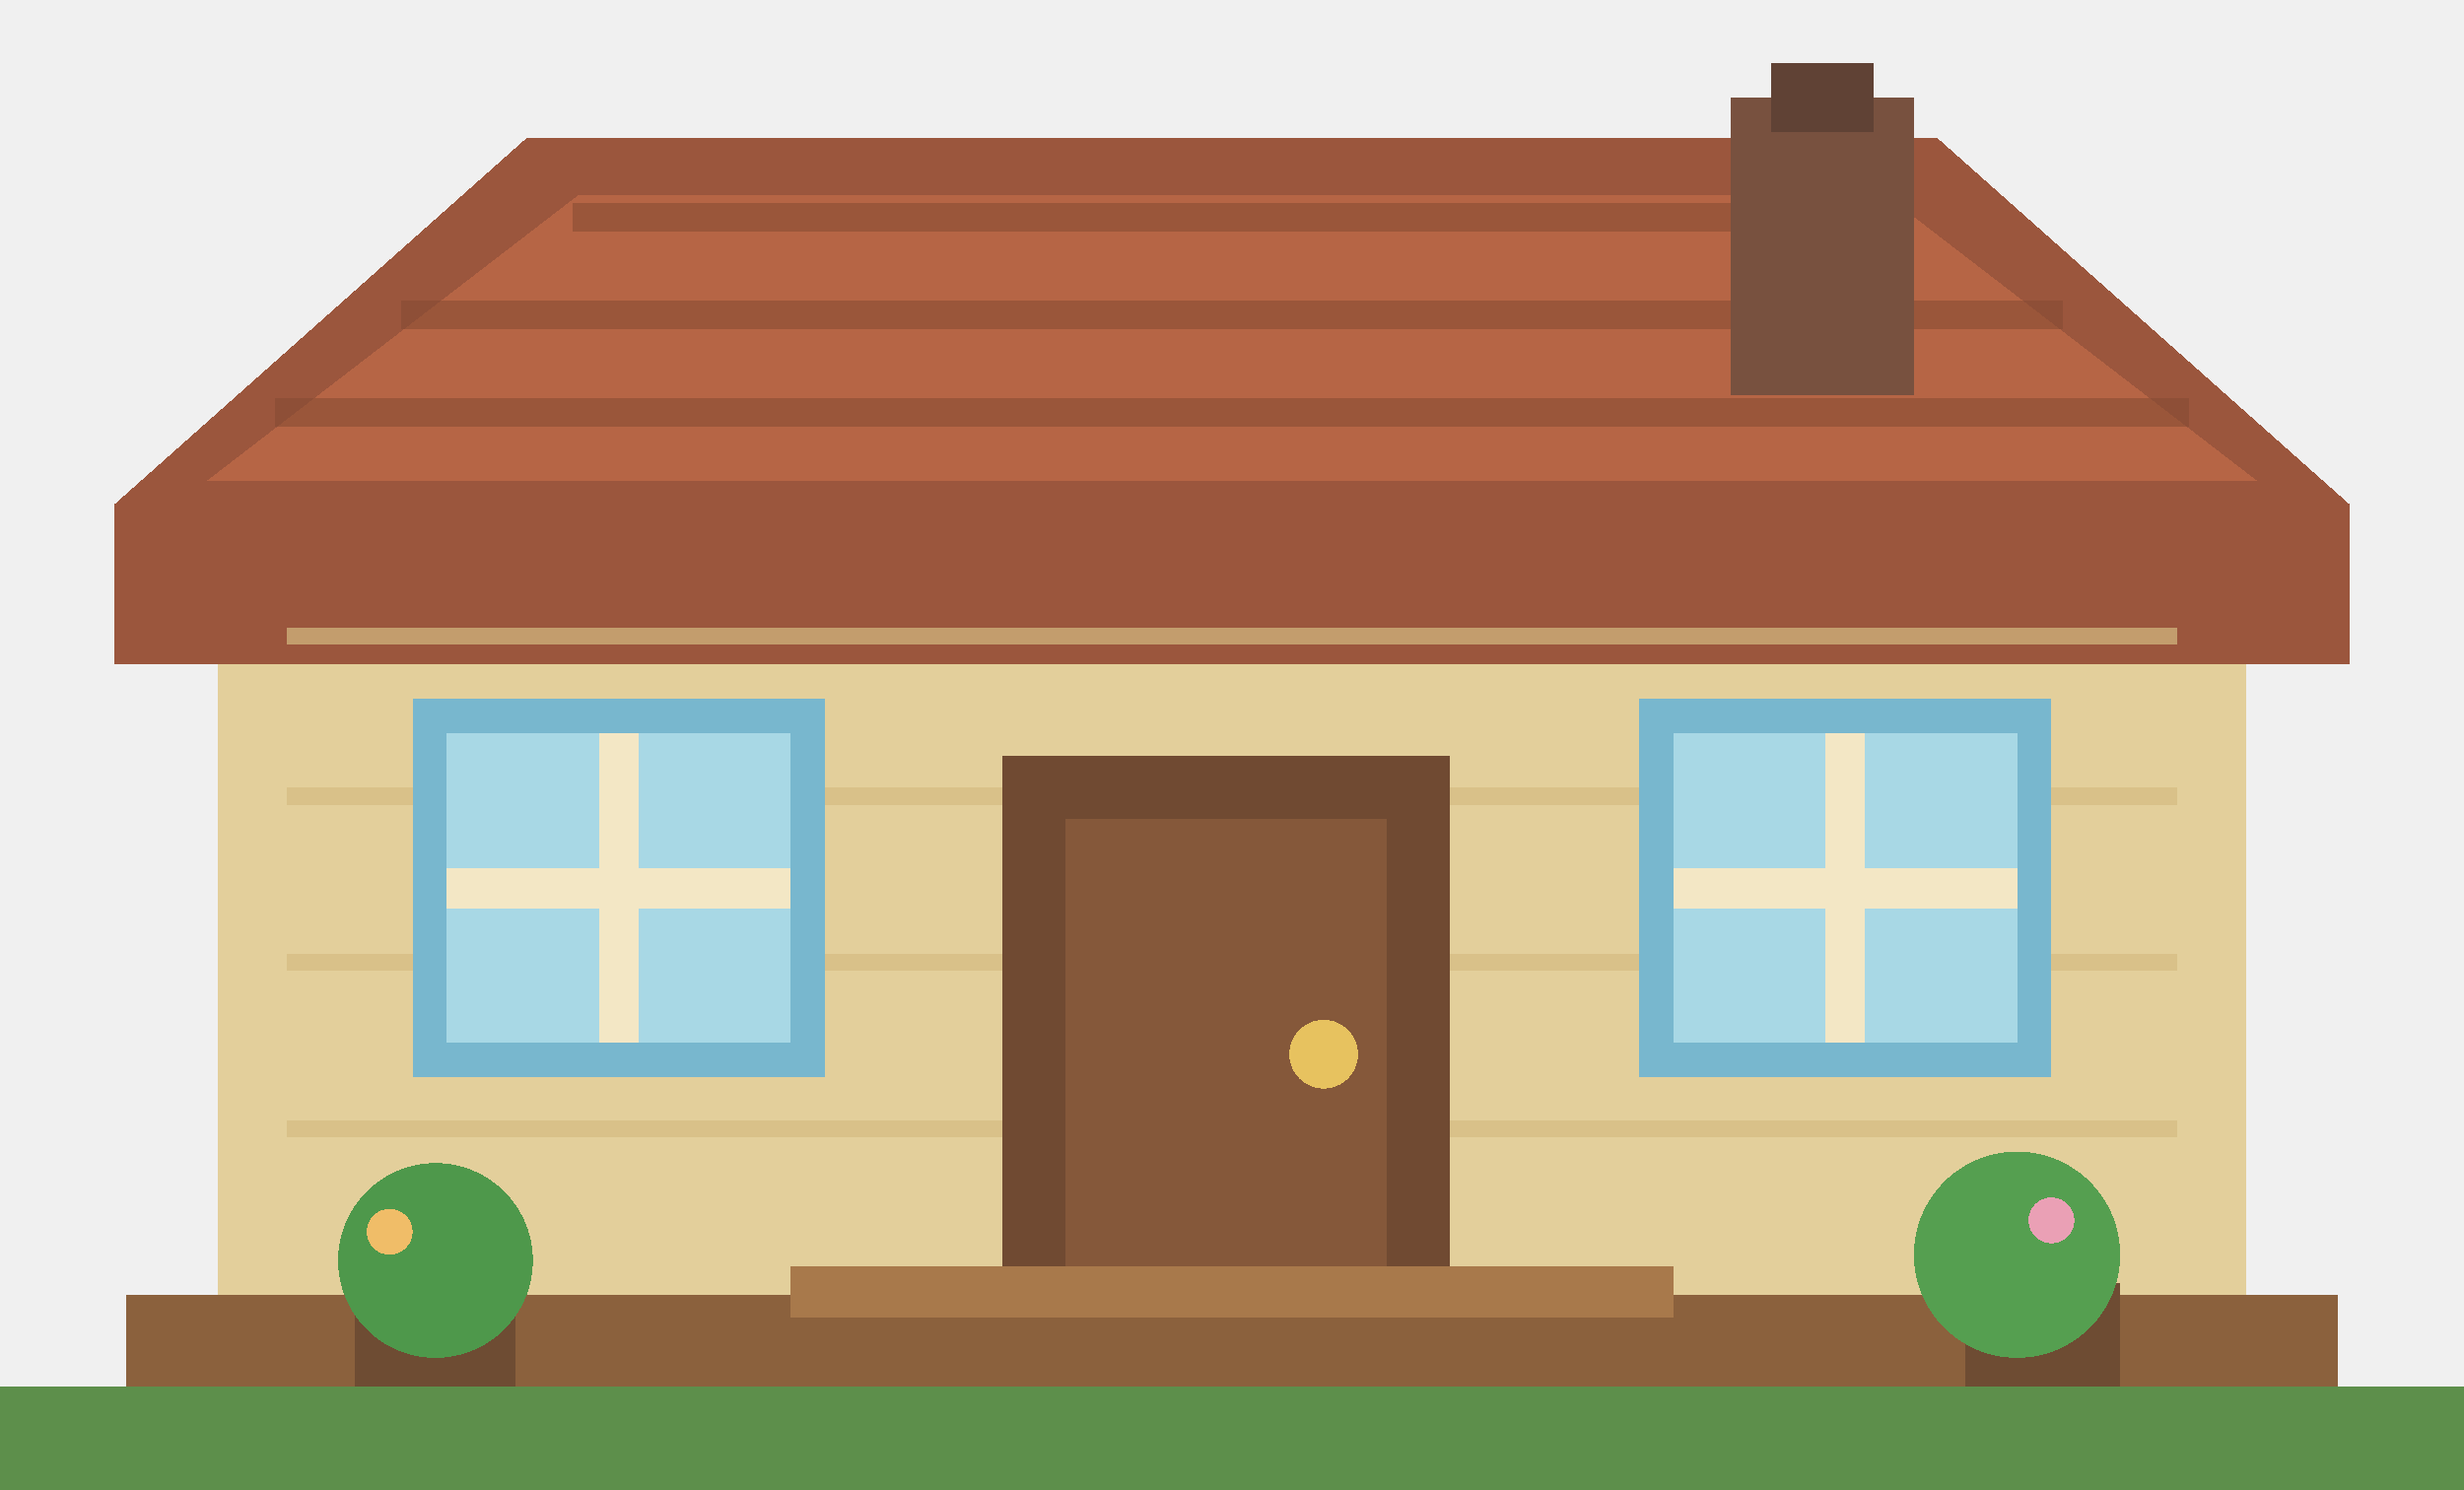
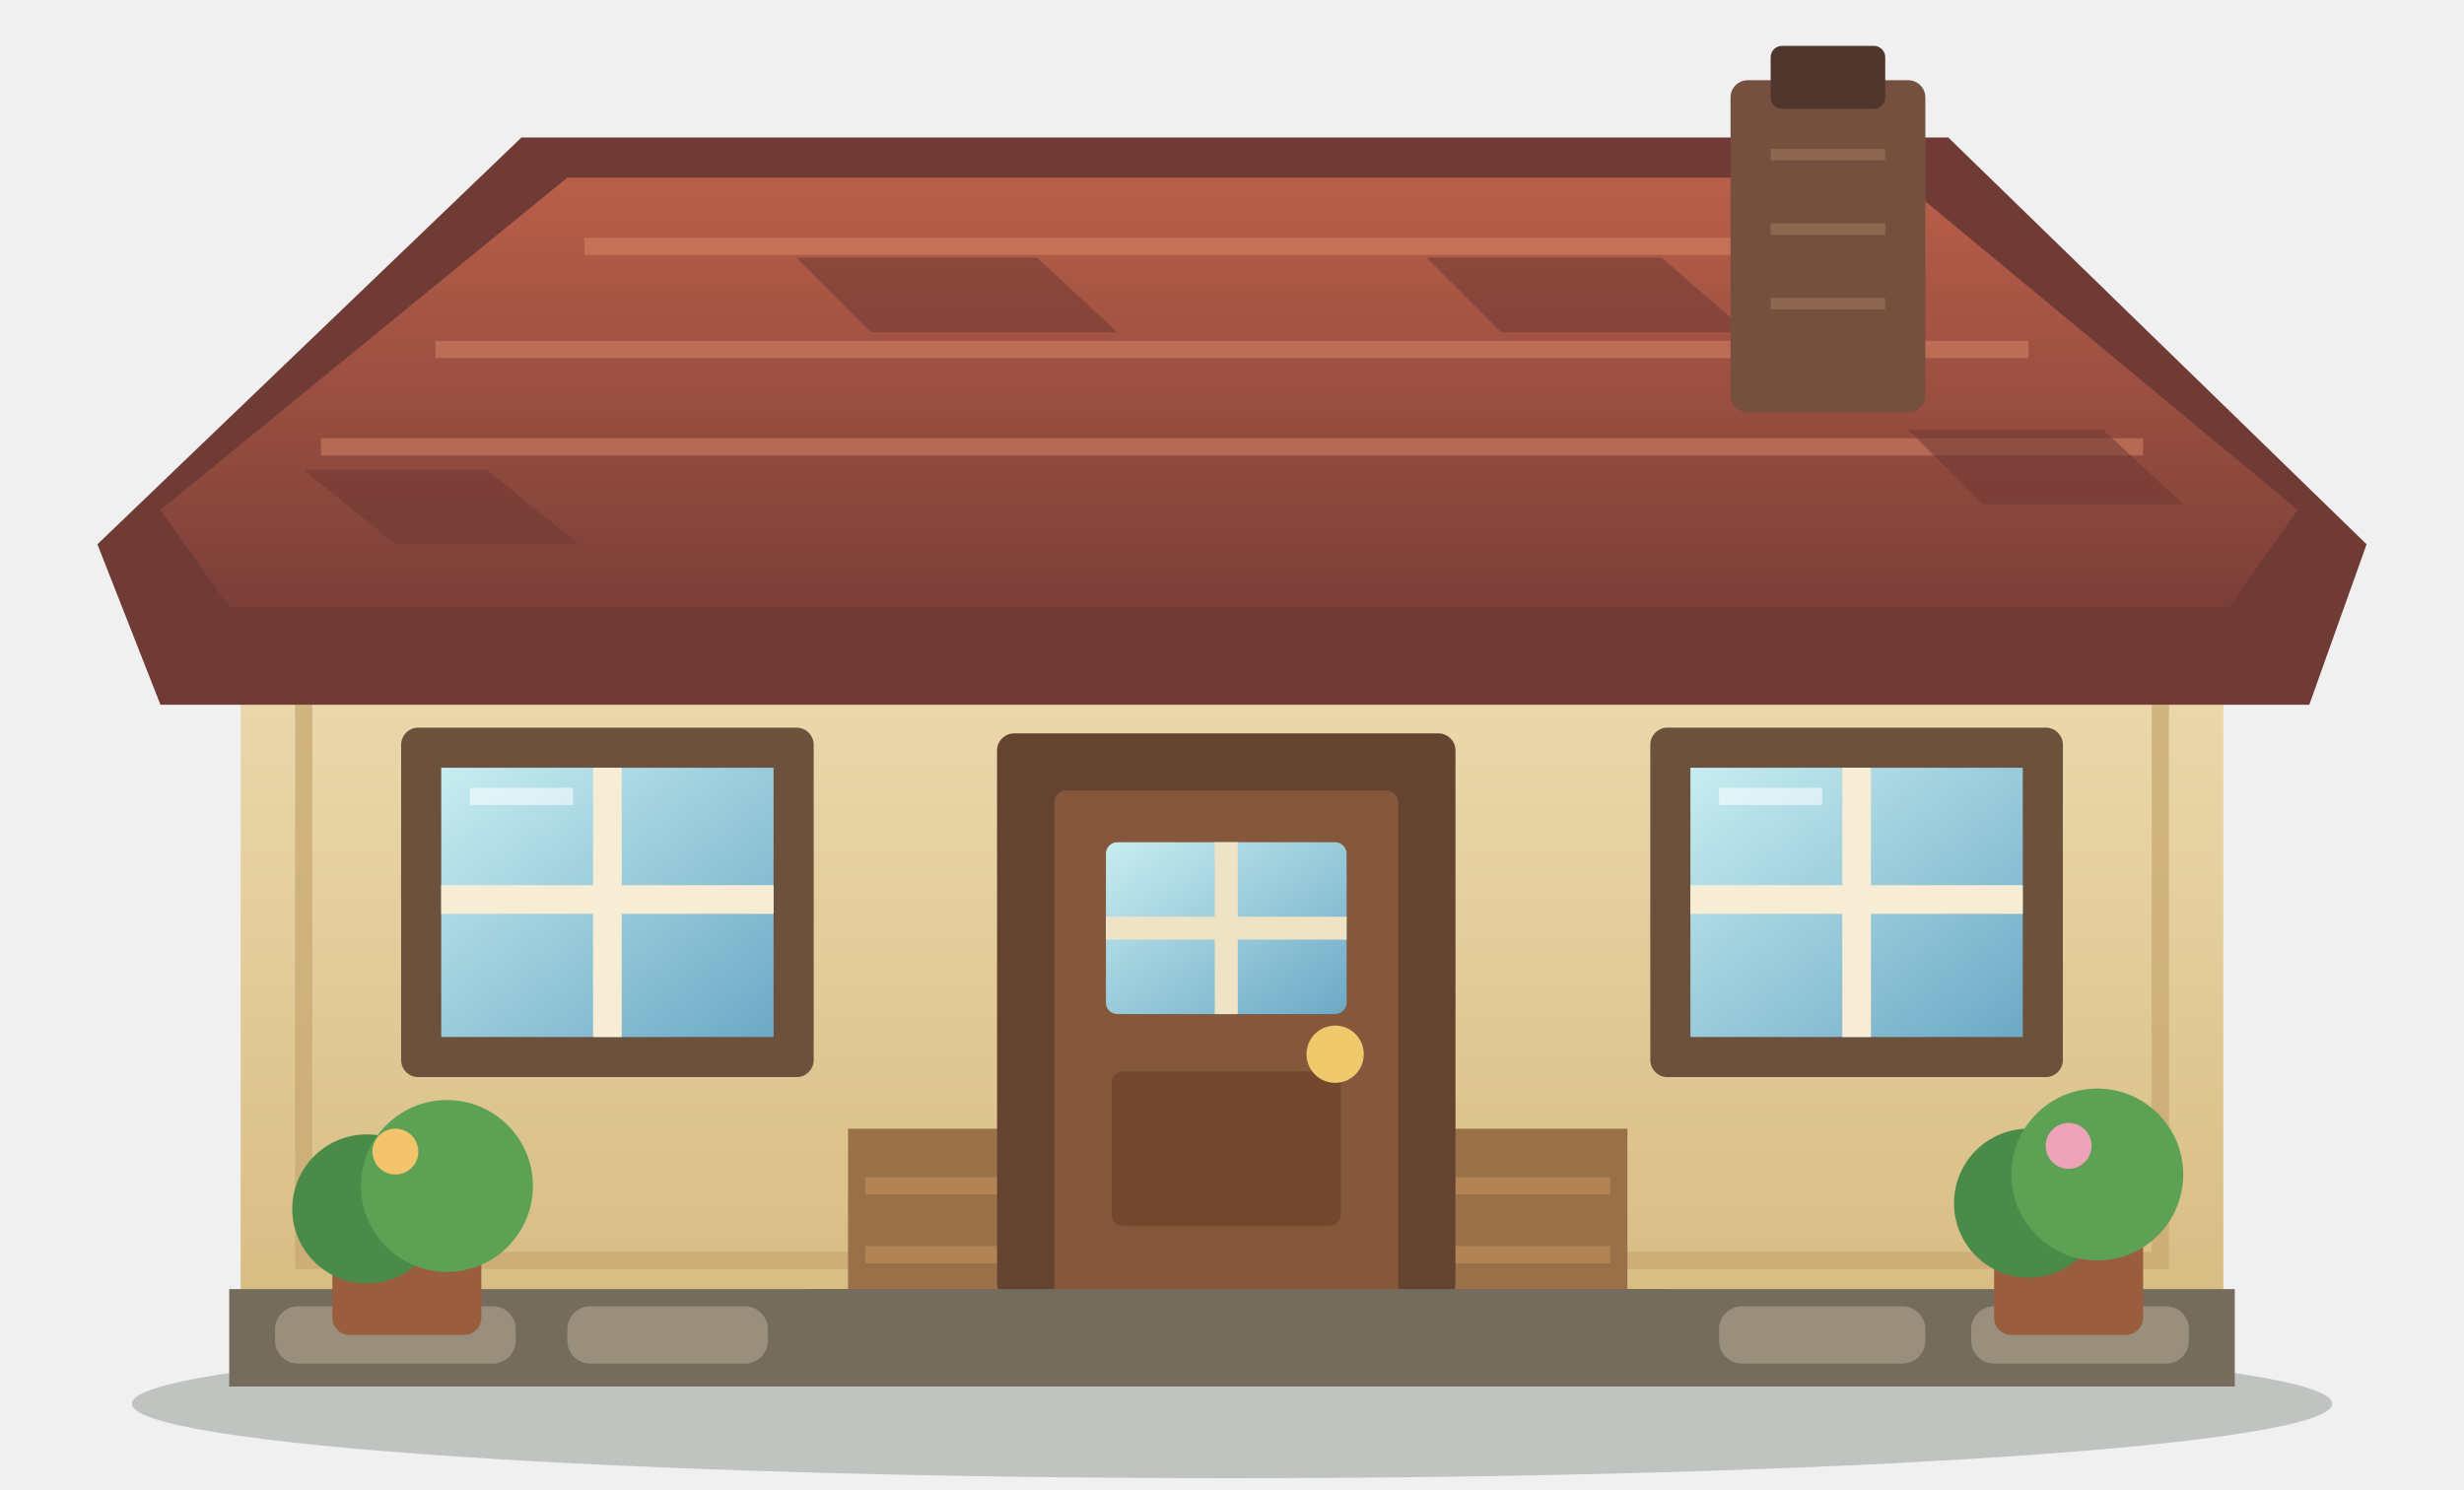
- <svg xmlns="http://www.w3.org/2000/svg" width="430" height="260" viewBox="0 0 430 260" shape-rendering="crispEdges">
-   <rect x="38" y="82" width="354" height="150" fill="#e3cf9b" />
-   <path d="M20 88L92 24h246l72 64v28H20z" fill="#9b563d" />
-   <path d="M36 84L101 34h228l65 50z" fill="#b66545" />
-   <path d="M48 72h334M70 55h290M100 38h230" stroke="#844831" stroke-width="5" opacity=".55" />
-   <rect x="302" y="17" width="32" height="52" fill="#78513f" />
-   <rect x="309" y="11" width="18" height="12" fill="#604235" />
-   <path d="M50 111h330M50 139h330M50 168h330M50 197h330" stroke="#d4bb82" stroke-width="3" opacity=".7" />
-   <rect x="175" y="132" width="78" height="100" fill="#704a32" />
-   <rect x="186" y="143" width="56" height="89" fill="#85583a" />
-   <circle cx="231" cy="184" r="6" fill="#e7c25f" />
-   <rect x="72" y="122" width="72" height="66" fill="#78b7ce" />
-   <rect x="286" y="122" width="72" height="66" fill="#78b7ce" />
-   <rect x="78" y="128" width="60" height="54" fill="#a8d8e5" />
-   <rect x="292" y="128" width="60" height="54" fill="#a8d8e5" />
-   <path d="M108 128v54M78 155h60M322 128v54M292 155h60" stroke="#f3e7c5" stroke-width="7" />
-   <rect x="22" y="226" width="386" height="16" fill="#8b613d" />
-   <rect x="0" y="242" width="430" height="18" fill="#5d8f4b" />
-   <rect x="138" y="221" width="154" height="9" fill="#a8794b" />
-   <path d="M62 224h28v18H62zM343 224h27v18h-27z" fill="#6e4c33" />
-   <circle cx="76" cy="220" r="17" fill="#4e984b" />
-   <circle cx="352" cy="219" r="18" fill="#559f50" />
-   <circle cx="68" cy="215" r="4" fill="#f0bd68" />
-   <circle cx="358" cy="213" r="4" fill="#eaa0b5" />
+ <svg xmlns="http://www.w3.org/2000/svg" width="430" height="260" viewBox="0 0 430 260">
+   <defs>
+     <linearGradient id="wall" x1="0" y1="0" x2="0" y2="1">
+       <stop stop-color="#f1dfb7" />
+       <stop offset="1" stop-color="#d7bc82" />
+     </linearGradient>
+     <linearGradient id="roof" x1="0" y1="0" x2="0" y2="1">
+       <stop stop-color="#b95f49" />
+       <stop offset="1" stop-color="#7b3f38" />
+     </linearGradient>
+     <linearGradient id="glass" x1="0" y1="0" x2="1" y2="1">
+       <stop stop-color="#c7edf0" />
+       <stop offset="1" stop-color="#6ca9c6" />
+     </linearGradient>
+   </defs>
+   <ellipse cx="215" cy="245" rx="192" ry="13" fill="#253726" opacity=".24" />
+   <rect x="42" y="91" width="346" height="139" rx="4" fill="url(#wall)" />
+   <rect x="53" y="102" width="324" height="118" fill="none" stroke="#c6a66f" stroke-width="3" opacity=".7" />
+   <path d="M17 95L91 24h249l73 71-10 28H28z" fill="#703a35" />
+   <path d="M28 89L99 31h232l70 58-12 17H40z" fill="url(#roof)" />
+   <g fill="none" stroke="#d78767" stroke-width="3" opacity=".52">
+     <path d="M56 78h318" />
+     <path d="M76 61h278" />
+     <path d="M102 43h224" />
+   </g>
+   <g fill="#6e3833" opacity=".55">
+     <path d="M53 82h32l16 13H69z" />
+     <path d="M139 45h42l14 13h-43z" />
+     <path d="M249 45h41l15 13h-43z" />
+     <path d="M333 75h34l14 13h-35z" />
+   </g>
+   <rect x="302" y="14" width="34" height="58" rx="3" fill="#76503f" />
+   <rect x="309" y="8" width="20" height="11" rx="2" fill="#50372e" />
+   <path d="M309 27h20M309 40h20M309 53h20" stroke="#9b735a" stroke-width="2" opacity=".65" />
+   <rect x="148" y="197" width="136" height="34" fill="#9a7048" />
+   <rect x="139" y="225" width="154" height="10" rx="3" fill="#6f4d35" />
+   <path d="M151 207h130M151 219h130" stroke="#b88a59" stroke-width="3" opacity=".8" />
+   <rect x="174" y="128" width="80" height="99" rx="3" fill="#654331" />
+   <rect x="184" y="138" width="60" height="89" rx="2" fill="#85583b" />
+   <rect x="193" y="147" width="42" height="30" rx="2" fill="url(#glass)" />
+   <path d="M214 147v30M193 162h42" stroke="#efe3c6" stroke-width="4" />
+   <rect x="194" y="187" width="40" height="27" rx="2" fill="#73482f" />
+   <circle cx="233" cy="184" r="5" fill="#f0c96d" />
+   <g>
+     <rect x="70" y="127" width="72" height="61" rx="3" fill="#6c513d" />
+     <rect x="77" y="134" width="58" height="47" fill="url(#glass)" />
+     <path d="M106 134v47M77 157h58" stroke="#f7edd4" stroke-width="5" />
+     <path d="M82 139l18 0" stroke="#ffffff" stroke-width="3" opacity=".55" />
+     <rect x="288" y="127" width="72" height="61" rx="3" fill="#6c513d" />
+     <rect x="295" y="134" width="58" height="47" fill="url(#glass)" />
+     <path d="M324 134v47M295 157h58" stroke="#f7edd4" stroke-width="5" />
+     <path d="M300 139h18" stroke="#ffffff" stroke-width="3" opacity=".55" />
+   </g>
+   <rect x="40" y="225" width="350" height="17" fill="#766c5d" />
+   <g fill="#9a8f7c">
+     <rect x="48" y="228" width="42" height="10" rx="4" />
+     <rect x="99" y="228" width="35" height="10" rx="4" />
+     <rect x="300" y="228" width="36" height="10" rx="4" />
+     <rect x="344" y="228" width="38" height="10" rx="4" />
+   </g>
+   <g>
+     <rect x="58" y="215" width="26" height="18" rx="3" fill="#9a5e3e" />
+     <circle cx="64" cy="211" r="13" fill="#4b8b4a" />
+     <circle cx="78" cy="207" r="15" fill="#5ca154" />
+     <circle cx="69" cy="201" r="4" fill="#f4c46c" />
+     <rect x="348" y="215" width="26" height="18" rx="3" fill="#9a5e3e" />
+     <circle cx="354" cy="210" r="13" fill="#4b8b4a" />
+     <circle cx="366" cy="205" r="15" fill="#5ca154" />
+     <circle cx="361" cy="200" r="4" fill="#eda4b8" />
+   </g>
</svg>
